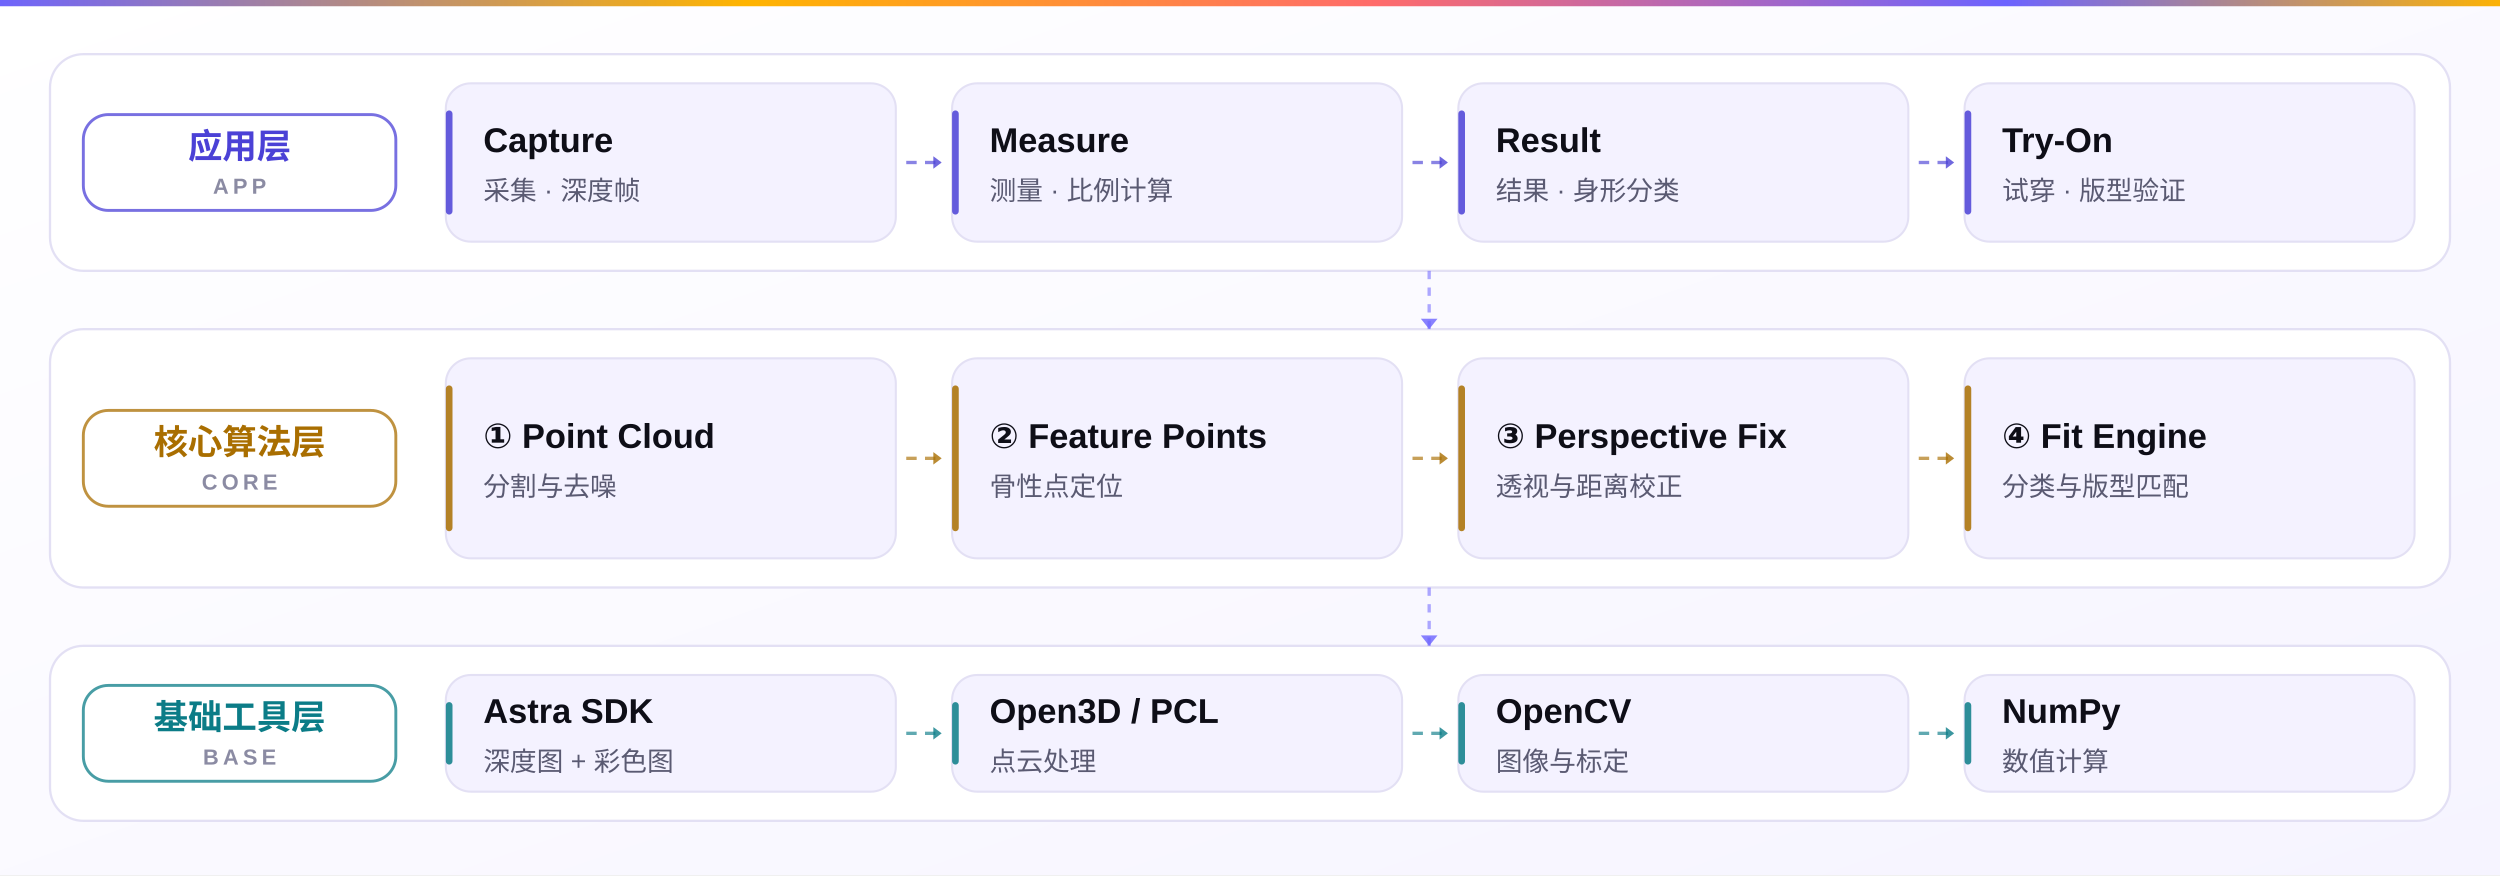
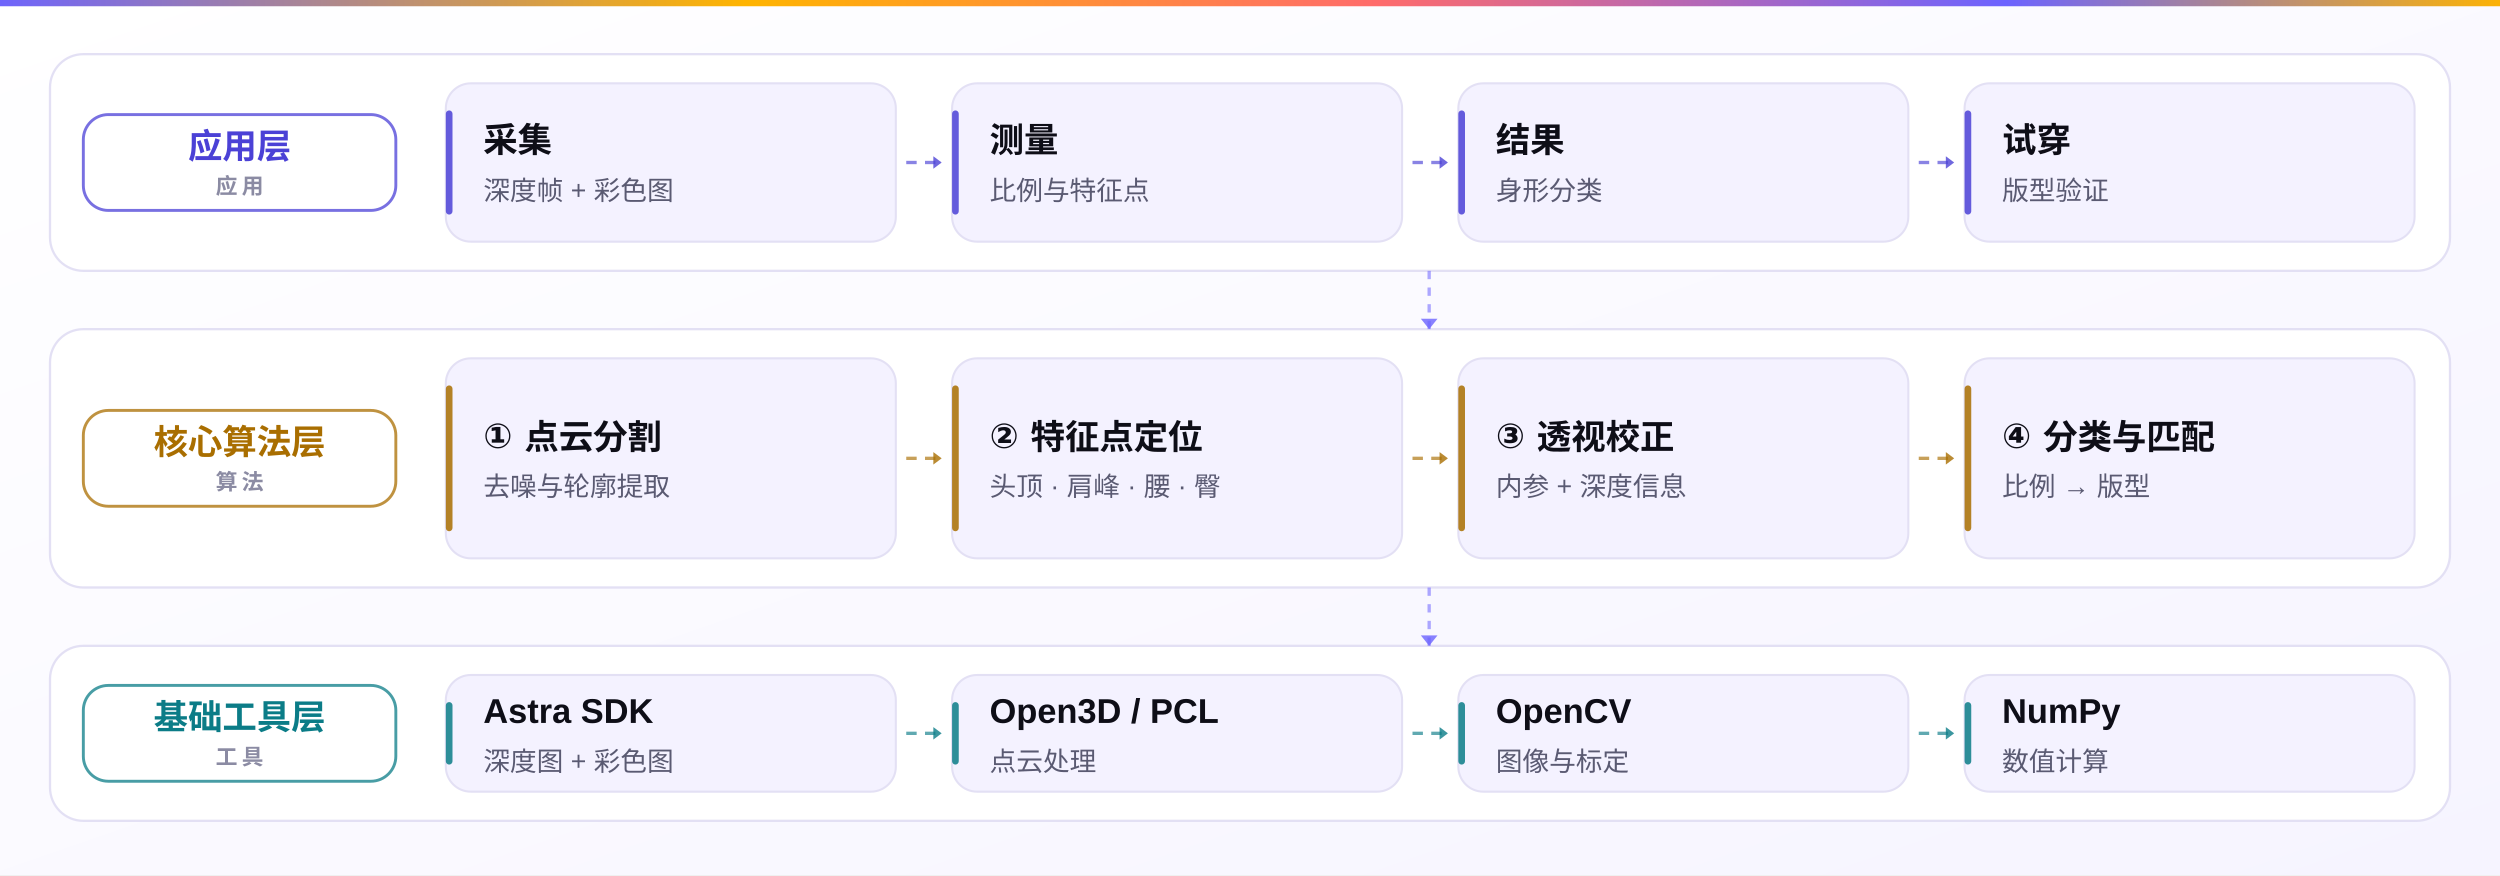
<svg xmlns="http://www.w3.org/2000/svg" width="1200" height="420" viewBox="0 0 1200 420" role="img" aria-label="Cleanfit 系统架构">
  <defs>
    <linearGradient id="abg" x1="0" y1="0" x2="1" y2="1">
      <stop offset="0%" stop-color="#FFFFFF" />
      <stop offset="100%" stop-color="#F6F4FF" />
    </linearGradient>
    <linearGradient id="aflow" x1="0" y1="0" x2="1" y2="0">
      <stop offset="0%" stop-color="#6C63FF" />
      <stop offset="30%" stop-color="#FFB400" />
      <stop offset="55%" stop-color="#FF6B6B" />
      <stop offset="80%" stop-color="#6C63FF" />
      <stop offset="100%" stop-color="#FFB400" />
      <animateTransform attributeName="gradientTransform" type="translate" values="-1 0; 0 0; -1 0" dur="9s" repeatCount="indefinite" />
    </linearGradient>
  </defs>
  <rect width="1200" height="420" fill="url(#abg)" />
  <rect x="0" y="0" width="1200" height="3" fill="url(#aflow)" />
  <rect x="24" y="26" width="1152" height="104" rx="16" fill="#FFFFFF" stroke="#E3E0F4" stroke-width="1.1" />
  <rect x="24" y="26" width="1152" height="104" rx="16" fill="#4B41D6" opacity="0">
    <animate attributeName="opacity" values="0;0.07;0.07;0" dur="9s" begin="0.0s" repeatCount="indefinite" keyTimes="0;0.15;0.3;0.5" />
  </rect>
  <rect x="40" y="55.0" width="150" height="46" rx="12" fill="none" stroke="#4B41D6" stroke-width="1.4" stroke-opacity="0.75" />
  <text x="115" y="76.0" text-anchor="middle" font-family="'Segoe UI','PingFang SC','Microsoft YaHei','Helvetica Neue',Arial,sans-serif" font-size="16.5" font-weight="800" fill="#4B41D6">应用层</text>
-   <text x="115" y="93.0" text-anchor="middle" font-family="'Segoe UI','PingFang SC','Microsoft YaHei','Helvetica Neue',Arial,sans-serif" font-size="10.5" font-weight="700" letter-spacing="2" fill="#8B8BA3">APP</text>
+   <text x="115" y="93.0" text-anchor="middle" font-family="'Segoe UI','PingFang SC','Microsoft YaHei','Helvetica Neue',Arial,sans-serif" font-size="10.5" font-weight="700" letter-spacing="2" fill="#8B8BA3">应用</text>
  <rect x="214" y="40" width="216" height="76" rx="12" fill="#F4F2FF" stroke="#E3E0F4" stroke-width="1" />
  <rect x="214" y="53" width="3.2" height="50" rx="1.6" fill="#4B41D6" opacity="0.85" />
-   <text x="232" y="73.0" font-family="'Segoe UI','PingFang SC','Microsoft YaHei','Helvetica Neue',Arial,sans-serif" font-size="16.5" font-weight="700" fill="#0E0E17">Capture</text>
-   <text x="232" y="96.0" font-family="'Segoe UI','PingFang SC','Microsoft YaHei','Helvetica Neue',Arial,sans-serif" font-size="12.8" font-weight="500" fill="#5A5A72">采集 · 深度帧</text>
+   <text x="232" y="73.0" font-family="'Segoe UI','PingFang SC','Microsoft YaHei','Helvetica Neue',Arial,sans-serif" font-size="16.5" font-weight="700" fill="#0E0E17">采集</text>
+   <text x="232" y="96.0" font-family="'Segoe UI','PingFang SC','Microsoft YaHei','Helvetica Neue',Arial,sans-serif" font-size="12.8" font-weight="500" fill="#5A5A72">深度帧 + 彩色图</text>
  <line x1="435" y1="78.0" x2="452" y2="78.0" stroke="#4B41D6" stroke-opacity="0.65" stroke-width="1.6" stroke-dasharray="5 4">
    <animate attributeName="stroke-dashoffset" from="0" to="-9" dur="0.8s" repeatCount="indefinite" />
  </line>
  <polygon points="452,78.0 448,75.0 448,81.0" fill="#4B41D6" fill-opacity="0.8" />
  <circle r="2.6" cy="78.0" fill="#FFB400" opacity="0">
    <animate attributeName="cx" values="435;452" dur="1.6s" begin="0.0s" repeatCount="indefinite" />
    <animate attributeName="opacity" values="0;1;1;0" dur="1.6s" begin="0.0s" repeatCount="indefinite" keyTimes="0;0.15;0.8;1" />
  </circle>
  <rect x="457" y="40" width="216" height="76" rx="12" fill="#F4F2FF" stroke="#E3E0F4" stroke-width="1" />
  <rect x="457" y="53" width="3.2" height="50" rx="1.6" fill="#4B41D6" opacity="0.85" />
-   <text x="475" y="73.0" font-family="'Segoe UI','PingFang SC','Microsoft YaHei','Helvetica Neue',Arial,sans-serif" font-size="16.5" font-weight="700" fill="#0E0E17">Measure</text>
-   <text x="475" y="96.0" font-family="'Segoe UI','PingFang SC','Microsoft YaHei','Helvetica Neue',Arial,sans-serif" font-size="12.8" font-weight="500" fill="#5A5A72">测量 · 比例计算</text>
+   <text x="475" y="73.0" font-family="'Segoe UI','PingFang SC','Microsoft YaHei','Helvetica Neue',Arial,sans-serif" font-size="16.5" font-weight="700" fill="#0E0E17">测量</text>
+   <text x="475" y="96.0" font-family="'Segoe UI','PingFang SC','Microsoft YaHei','Helvetica Neue',Arial,sans-serif" font-size="12.8" font-weight="500" fill="#5A5A72">比例与特征点</text>
  <line x1="678" y1="78.0" x2="695" y2="78.0" stroke="#4B41D6" stroke-opacity="0.65" stroke-width="1.6" stroke-dasharray="5 4">
    <animate attributeName="stroke-dashoffset" from="0" to="-9" dur="0.8s" repeatCount="indefinite" />
  </line>
  <polygon points="695,78.0 691,75.0 691,81.0" fill="#4B41D6" fill-opacity="0.8" />
  <circle r="2.6" cy="78.0" fill="#FFB400" opacity="0">
    <animate attributeName="cx" values="678;695" dur="1.6s" begin="0.4s" repeatCount="indefinite" />
    <animate attributeName="opacity" values="0;1;1;0" dur="1.6s" begin="0.4s" repeatCount="indefinite" keyTimes="0;0.15;0.8;1" />
  </circle>
  <rect x="700" y="40" width="216" height="76" rx="12" fill="#F4F2FF" stroke="#E3E0F4" stroke-width="1" />
  <rect x="700" y="53" width="3.2" height="50" rx="1.6" fill="#4B41D6" opacity="0.85" />
-   <text x="718" y="73.0" font-family="'Segoe UI','PingFang SC','Microsoft YaHei','Helvetica Neue',Arial,sans-serif" font-size="16.5" font-weight="700" fill="#0E0E17">Result</text>
-   <text x="718" y="96.0" font-family="'Segoe UI','PingFang SC','Microsoft YaHei','Helvetica Neue',Arial,sans-serif" font-size="12.8" font-weight="500" fill="#5A5A72">结果 · 身形分类</text>
+   <text x="718" y="73.0" font-family="'Segoe UI','PingFang SC','Microsoft YaHei','Helvetica Neue',Arial,sans-serif" font-size="16.5" font-weight="700" fill="#0E0E17">结果</text>
+   <text x="718" y="96.0" font-family="'Segoe UI','PingFang SC','Microsoft YaHei','Helvetica Neue',Arial,sans-serif" font-size="12.8" font-weight="500" fill="#5A5A72">身形分类</text>
  <line x1="921" y1="78.0" x2="938" y2="78.0" stroke="#4B41D6" stroke-opacity="0.65" stroke-width="1.6" stroke-dasharray="5 4">
    <animate attributeName="stroke-dashoffset" from="0" to="-9" dur="0.8s" repeatCount="indefinite" />
  </line>
  <polygon points="938,78.0 934,75.0 934,81.0" fill="#4B41D6" fill-opacity="0.8" />
  <circle r="2.6" cy="78.0" fill="#FFB400" opacity="0">
    <animate attributeName="cx" values="921;938" dur="1.6s" begin="0.8s" repeatCount="indefinite" />
    <animate attributeName="opacity" values="0;1;1;0" dur="1.6s" begin="0.8s" repeatCount="indefinite" keyTimes="0;0.15;0.8;1" />
  </circle>
  <rect x="943" y="40" width="216" height="76" rx="12" fill="#F4F2FF" stroke="#E3E0F4" stroke-width="1" />
  <rect x="943" y="53" width="3.2" height="50" rx="1.6" fill="#4B41D6" opacity="0.85" />
-   <text x="961" y="73.0" font-family="'Segoe UI','PingFang SC','Microsoft YaHei','Helvetica Neue',Arial,sans-serif" font-size="16.5" font-weight="700" fill="#0E0E17">Try-On</text>
-   <text x="961" y="96.0" font-family="'Segoe UI','PingFang SC','Microsoft YaHei','Helvetica Neue',Arial,sans-serif" font-size="12.8" font-weight="500" fill="#5A5A72">试穿 · 版型验证</text>
+   <text x="961" y="73.0" font-family="'Segoe UI','PingFang SC','Microsoft YaHei','Helvetica Neue',Arial,sans-serif" font-size="16.5" font-weight="700" fill="#0E0E17">试穿</text>
+   <text x="961" y="96.0" font-family="'Segoe UI','PingFang SC','Microsoft YaHei','Helvetica Neue',Arial,sans-serif" font-size="12.8" font-weight="500" fill="#5A5A72">版型验证</text>
  <rect x="24" y="158" width="1152" height="124" rx="16" fill="#FFFFFF" stroke="#E3E0F4" stroke-width="1.1" />
  <rect x="24" y="158" width="1152" height="124" rx="16" fill="#A96E00" opacity="0">
    <animate attributeName="opacity" values="0;0.07;0.07;0" dur="9s" begin="0.9s" repeatCount="indefinite" keyTimes="0;0.15;0.3;0.5" />
  </rect>
  <rect x="40" y="197.0" width="150" height="46" rx="12" fill="none" stroke="#A96E00" stroke-width="1.4" stroke-opacity="0.75" />
  <text x="115" y="218.0" text-anchor="middle" font-family="'Segoe UI','PingFang SC','Microsoft YaHei','Helvetica Neue',Arial,sans-serif" font-size="16.5" font-weight="800" fill="#A96E00">核心算法层</text>
-   <text x="115" y="235.0" text-anchor="middle" font-family="'Segoe UI','PingFang SC','Microsoft YaHei','Helvetica Neue',Arial,sans-serif" font-size="10.5" font-weight="700" letter-spacing="2" fill="#8B8BA3">CORE</text>
+   <text x="115" y="235.0" text-anchor="middle" font-family="'Segoe UI','PingFang SC','Microsoft YaHei','Helvetica Neue',Arial,sans-serif" font-size="10.5" font-weight="700" letter-spacing="2" fill="#8B8BA3">算法</text>
  <rect x="214" y="172" width="216" height="96" rx="12" fill="#F4F2FF" stroke="#E3E0F4" stroke-width="1" />
  <rect x="214" y="185" width="3.2" height="70" rx="1.6" fill="#A96E00" opacity="0.85" />
-   <text x="232" y="215.0" font-family="'Segoe UI','PingFang SC','Microsoft YaHei','Helvetica Neue',Arial,sans-serif" font-size="16.5" font-weight="700" fill="#0E0E17">① Point Cloud</text>
-   <text x="232" y="238.0" font-family="'Segoe UI','PingFang SC','Microsoft YaHei','Helvetica Neue',Arial,sans-serif" font-size="12.8" font-weight="500" fill="#5A5A72">分割与去噪</text>
+   <text x="232" y="215.0" font-family="'Segoe UI','PingFang SC','Microsoft YaHei','Helvetica Neue',Arial,sans-serif" font-size="16.5" font-weight="700" fill="#0E0E17">① 点云分割</text>
+   <text x="232" y="238.0" font-family="'Segoe UI','PingFang SC','Microsoft YaHei','Helvetica Neue',Arial,sans-serif" font-size="12.8" font-weight="500" fill="#5A5A72">去噪与轮廓提取</text>
  <line x1="435" y1="220.0" x2="452" y2="220.0" stroke="#A96E00" stroke-opacity="0.65" stroke-width="1.6" stroke-dasharray="5 4">
    <animate attributeName="stroke-dashoffset" from="0" to="-9" dur="0.8s" repeatCount="indefinite" />
  </line>
  <polygon points="452,220.0 448,217.0 448,223.0" fill="#A96E00" fill-opacity="0.8" />
  <circle r="2.6" cy="220.0" fill="#FFB400" opacity="0">
    <animate attributeName="cx" values="435;452" dur="1.6s" begin="0.0s" repeatCount="indefinite" />
    <animate attributeName="opacity" values="0;1;1;0" dur="1.6s" begin="0.0s" repeatCount="indefinite" keyTimes="0;0.15;0.8;1" />
  </circle>
  <rect x="457" y="172" width="216" height="96" rx="12" fill="#F4F2FF" stroke="#E3E0F4" stroke-width="1" />
  <rect x="457" y="185" width="3.2" height="70" rx="1.6" fill="#A96E00" opacity="0.85" />
-   <text x="475" y="215.0" font-family="'Segoe UI','PingFang SC','Microsoft YaHei','Helvetica Neue',Arial,sans-serif" font-size="16.5" font-weight="700" fill="#0E0E17">② Feature Points</text>
-   <text x="475" y="238.0" font-family="'Segoe UI','PingFang SC','Microsoft YaHei','Helvetica Neue',Arial,sans-serif" font-size="12.8" font-weight="500" fill="#5A5A72">骨性点定位</text>
+   <text x="475" y="215.0" font-family="'Segoe UI','PingFang SC','Microsoft YaHei','Helvetica Neue',Arial,sans-serif" font-size="16.5" font-weight="700" fill="#0E0E17">② 特征点定位</text>
+   <text x="475" y="238.0" font-family="'Segoe UI','PingFang SC','Microsoft YaHei','Helvetica Neue',Arial,sans-serif" font-size="12.8" font-weight="500" fill="#5A5A72">头顶 · 肩峰 · 腰 · 臀</text>
  <line x1="678" y1="220.0" x2="695" y2="220.0" stroke="#A96E00" stroke-opacity="0.65" stroke-width="1.6" stroke-dasharray="5 4">
    <animate attributeName="stroke-dashoffset" from="0" to="-9" dur="0.8s" repeatCount="indefinite" />
  </line>
  <polygon points="695,220.0 691,217.0 691,223.0" fill="#A96E00" fill-opacity="0.8" />
  <circle r="2.6" cy="220.0" fill="#FFB400" opacity="0">
    <animate attributeName="cx" values="678;695" dur="1.6s" begin="0.4s" repeatCount="indefinite" />
    <animate attributeName="opacity" values="0;1;1;0" dur="1.6s" begin="0.4s" repeatCount="indefinite" keyTimes="0;0.15;0.8;1" />
  </circle>
  <rect x="700" y="172" width="216" height="96" rx="12" fill="#F4F2FF" stroke="#E3E0F4" stroke-width="1" />
  <rect x="700" y="185" width="3.2" height="70" rx="1.6" fill="#A96E00" opacity="0.85" />
-   <text x="718" y="215.0" font-family="'Segoe UI','PingFang SC','Microsoft YaHei','Helvetica Neue',Arial,sans-serif" font-size="16.5" font-weight="700" fill="#0E0E17">③ Perspective Fix</text>
-   <text x="718" y="238.0" font-family="'Segoe UI','PingFang SC','Microsoft YaHei','Helvetica Neue',Arial,sans-serif" font-size="12.8" font-weight="500" fill="#5A5A72">透视与距离校正</text>
+   <text x="718" y="215.0" font-family="'Segoe UI','PingFang SC','Microsoft YaHei','Helvetica Neue',Arial,sans-serif" font-size="16.5" font-weight="700" fill="#0E0E17">③ 透视校正</text>
+   <text x="718" y="238.0" font-family="'Segoe UI','PingFang SC','Microsoft YaHei','Helvetica Neue',Arial,sans-serif" font-size="12.8" font-weight="500" fill="#5A5A72">内参 + 深度信息</text>
  <line x1="921" y1="220.0" x2="938" y2="220.0" stroke="#A96E00" stroke-opacity="0.65" stroke-width="1.6" stroke-dasharray="5 4">
    <animate attributeName="stroke-dashoffset" from="0" to="-9" dur="0.8s" repeatCount="indefinite" />
  </line>
  <polygon points="938,220.0 934,217.0 934,223.0" fill="#A96E00" fill-opacity="0.8" />
  <circle r="2.6" cy="220.0" fill="#FFB400" opacity="0">
    <animate attributeName="cx" values="921;938" dur="1.6s" begin="0.8s" repeatCount="indefinite" />
    <animate attributeName="opacity" values="0;1;1;0" dur="1.6s" begin="0.8s" repeatCount="indefinite" keyTimes="0;0.15;0.8;1" />
  </circle>
  <rect x="943" y="172" width="216" height="96" rx="12" fill="#F4F2FF" stroke="#E3E0F4" stroke-width="1" />
  <rect x="943" y="185" width="3.2" height="70" rx="1.6" fill="#A96E00" opacity="0.85" />
-   <text x="961" y="215.0" font-family="'Segoe UI','PingFang SC','Microsoft YaHei','Helvetica Neue',Arial,sans-serif" font-size="16.5" font-weight="700" fill="#0E0E17">④ Fit Engine</text>
-   <text x="961" y="238.0" font-family="'Segoe UI','PingFang SC','Microsoft YaHei','Helvetica Neue',Arial,sans-serif" font-size="12.8" font-weight="500" fill="#5A5A72">分类与版型匹配</text>
+   <text x="961" y="215.0" font-family="'Segoe UI','PingFang SC','Microsoft YaHei','Helvetica Neue',Arial,sans-serif" font-size="16.5" font-weight="700" fill="#0E0E17">④ 分类与匹配</text>
+   <text x="961" y="238.0" font-family="'Segoe UI','PingFang SC','Microsoft YaHei','Helvetica Neue',Arial,sans-serif" font-size="12.8" font-weight="500" fill="#5A5A72">比例 → 版型</text>
  <rect x="24" y="310" width="1152" height="84" rx="16" fill="#FFFFFF" stroke="#E3E0F4" stroke-width="1.1" />
  <rect x="24" y="310" width="1152" height="84" rx="16" fill="#0B7C87" opacity="0">
    <animate attributeName="opacity" values="0;0.07;0.07;0" dur="9s" begin="1.8s" repeatCount="indefinite" keyTimes="0;0.15;0.3;0.5" />
  </rect>
  <rect x="40" y="329.0" width="150" height="46" rx="12" fill="none" stroke="#0B7C87" stroke-width="1.4" stroke-opacity="0.75" />
  <text x="115" y="350.0" text-anchor="middle" font-family="'Segoe UI','PingFang SC','Microsoft YaHei','Helvetica Neue',Arial,sans-serif" font-size="16.5" font-weight="800" fill="#0B7C87">基础工具层</text>
-   <text x="115" y="367.0" text-anchor="middle" font-family="'Segoe UI','PingFang SC','Microsoft YaHei','Helvetica Neue',Arial,sans-serif" font-size="10.5" font-weight="700" letter-spacing="2" fill="#8B8BA3">BASE</text>
+   <text x="115" y="367.0" text-anchor="middle" font-family="'Segoe UI','PingFang SC','Microsoft YaHei','Helvetica Neue',Arial,sans-serif" font-size="10.5" font-weight="700" letter-spacing="2" fill="#8B8BA3">工具</text>
  <rect x="214" y="324" width="216" height="56" rx="12" fill="#F4F2FF" stroke="#E3E0F4" stroke-width="1" />
  <rect x="214" y="337" width="3.2" height="30" rx="1.6" fill="#0B7C87" opacity="0.85" />
  <text x="232" y="347.0" font-family="'Segoe UI','PingFang SC','Microsoft YaHei','Helvetica Neue',Arial,sans-serif" font-size="16.5" font-weight="700" fill="#0E0E17">Astra SDK</text>
  <text x="232" y="370.0" font-family="'Segoe UI','PingFang SC','Microsoft YaHei','Helvetica Neue',Arial,sans-serif" font-size="12.8" font-weight="500" fill="#5A5A72">深度图 + 彩色图</text>
  <line x1="435" y1="352.0" x2="452" y2="352.0" stroke="#0B7C87" stroke-opacity="0.65" stroke-width="1.6" stroke-dasharray="5 4">
    <animate attributeName="stroke-dashoffset" from="0" to="-9" dur="0.8s" repeatCount="indefinite" />
  </line>
  <polygon points="452,352.0 448,349.0 448,355.0" fill="#0B7C87" fill-opacity="0.8" />
  <circle r="2.6" cy="352.0" fill="#FFB400" opacity="0">
    <animate attributeName="cx" values="435;452" dur="1.6s" begin="0.0s" repeatCount="indefinite" />
    <animate attributeName="opacity" values="0;1;1;0" dur="1.6s" begin="0.0s" repeatCount="indefinite" keyTimes="0;0.15;0.8;1" />
  </circle>
  <rect x="457" y="324" width="216" height="56" rx="12" fill="#F4F2FF" stroke="#E3E0F4" stroke-width="1" />
  <rect x="457" y="337" width="3.2" height="30" rx="1.6" fill="#0B7C87" opacity="0.85" />
  <text x="475" y="347.0" font-family="'Segoe UI','PingFang SC','Microsoft YaHei','Helvetica Neue',Arial,sans-serif" font-size="16.5" font-weight="700" fill="#0E0E17">Open3D / PCL</text>
  <text x="475" y="370.0" font-family="'Segoe UI','PingFang SC','Microsoft YaHei','Helvetica Neue',Arial,sans-serif" font-size="12.8" font-weight="500" fill="#5A5A72">点云处理</text>
  <line x1="678" y1="352.0" x2="695" y2="352.0" stroke="#0B7C87" stroke-opacity="0.65" stroke-width="1.6" stroke-dasharray="5 4">
    <animate attributeName="stroke-dashoffset" from="0" to="-9" dur="0.8s" repeatCount="indefinite" />
  </line>
  <polygon points="695,352.0 691,349.0 691,355.0" fill="#0B7C87" fill-opacity="0.8" />
  <circle r="2.6" cy="352.0" fill="#FFB400" opacity="0">
    <animate attributeName="cx" values="678;695" dur="1.6s" begin="0.4s" repeatCount="indefinite" />
    <animate attributeName="opacity" values="0;1;1;0" dur="1.6s" begin="0.4s" repeatCount="indefinite" keyTimes="0;0.15;0.8;1" />
  </circle>
  <rect x="700" y="324" width="216" height="56" rx="12" fill="#F4F2FF" stroke="#E3E0F4" stroke-width="1" />
  <rect x="700" y="337" width="3.2" height="30" rx="1.6" fill="#0B7C87" opacity="0.85" />
  <text x="718" y="347.0" font-family="'Segoe UI','PingFang SC','Microsoft YaHei','Helvetica Neue',Arial,sans-serif" font-size="16.5" font-weight="700" fill="#0E0E17">OpenCV</text>
  <text x="718" y="370.0" font-family="'Segoe UI','PingFang SC','Microsoft YaHei','Helvetica Neue',Arial,sans-serif" font-size="12.8" font-weight="500" fill="#5A5A72">图像与标定</text>
  <line x1="921" y1="352.0" x2="938" y2="352.0" stroke="#0B7C87" stroke-opacity="0.65" stroke-width="1.6" stroke-dasharray="5 4">
    <animate attributeName="stroke-dashoffset" from="0" to="-9" dur="0.8s" repeatCount="indefinite" />
  </line>
  <polygon points="938,352.0 934,349.0 934,355.0" fill="#0B7C87" fill-opacity="0.8" />
  <circle r="2.6" cy="352.0" fill="#FFB400" opacity="0">
    <animate attributeName="cx" values="921;938" dur="1.6s" begin="0.8s" repeatCount="indefinite" />
    <animate attributeName="opacity" values="0;1;1;0" dur="1.6s" begin="0.8s" repeatCount="indefinite" keyTimes="0;0.15;0.8;1" />
  </circle>
  <rect x="943" y="324" width="216" height="56" rx="12" fill="#F4F2FF" stroke="#E3E0F4" stroke-width="1" />
  <rect x="943" y="337" width="3.2" height="30" rx="1.6" fill="#0B7C87" opacity="0.85" />
  <text x="961" y="347.0" font-family="'Segoe UI','PingFang SC','Microsoft YaHei','Helvetica Neue',Arial,sans-serif" font-size="16.5" font-weight="700" fill="#0E0E17">NumPy</text>
  <text x="961" y="370.0" font-family="'Segoe UI','PingFang SC','Microsoft YaHei','Helvetica Neue',Arial,sans-serif" font-size="12.8" font-weight="500" fill="#5A5A72">数值计算</text>
  <line x1="686" y1="130" x2="686" y2="158" stroke="#6C63FF" stroke-opacity="0.55" stroke-width="1.6" stroke-dasharray="4 4">
    <animate attributeName="stroke-dashoffset" from="0" to="-8" dur="0.7s" repeatCount="indefinite" />
  </line>
  <polygon points="686,158 682,153 690,153" fill="#6C63FF" fill-opacity="0.8" />
  <circle cx="686" r="2.6" fill="#FFB400" opacity="0">
    <animate attributeName="cy" values="130;158" dur="1.2s" begin="0.2s" repeatCount="indefinite" />
    <animate attributeName="opacity" values="0;1;1;0" dur="1.2s" begin="0.2s" repeatCount="indefinite" keyTimes="0;0.2;0.75;1" />
  </circle>
  <line x1="686" y1="282" x2="686" y2="310" stroke="#6C63FF" stroke-opacity="0.55" stroke-width="1.6" stroke-dasharray="4 4">
    <animate attributeName="stroke-dashoffset" from="0" to="-8" dur="0.7s" repeatCount="indefinite" />
  </line>
  <polygon points="686,310 682,305 690,305" fill="#6C63FF" fill-opacity="0.8" />
  <circle cx="686" r="2.6" fill="#FFB400" opacity="0">
    <animate attributeName="cy" values="282;310" dur="1.2s" begin="1.1s" repeatCount="indefinite" />
    <animate attributeName="opacity" values="0;1;1;0" dur="1.2s" begin="1.1s" repeatCount="indefinite" keyTimes="0;0.2;0.75;1" />
  </circle>
</svg>
